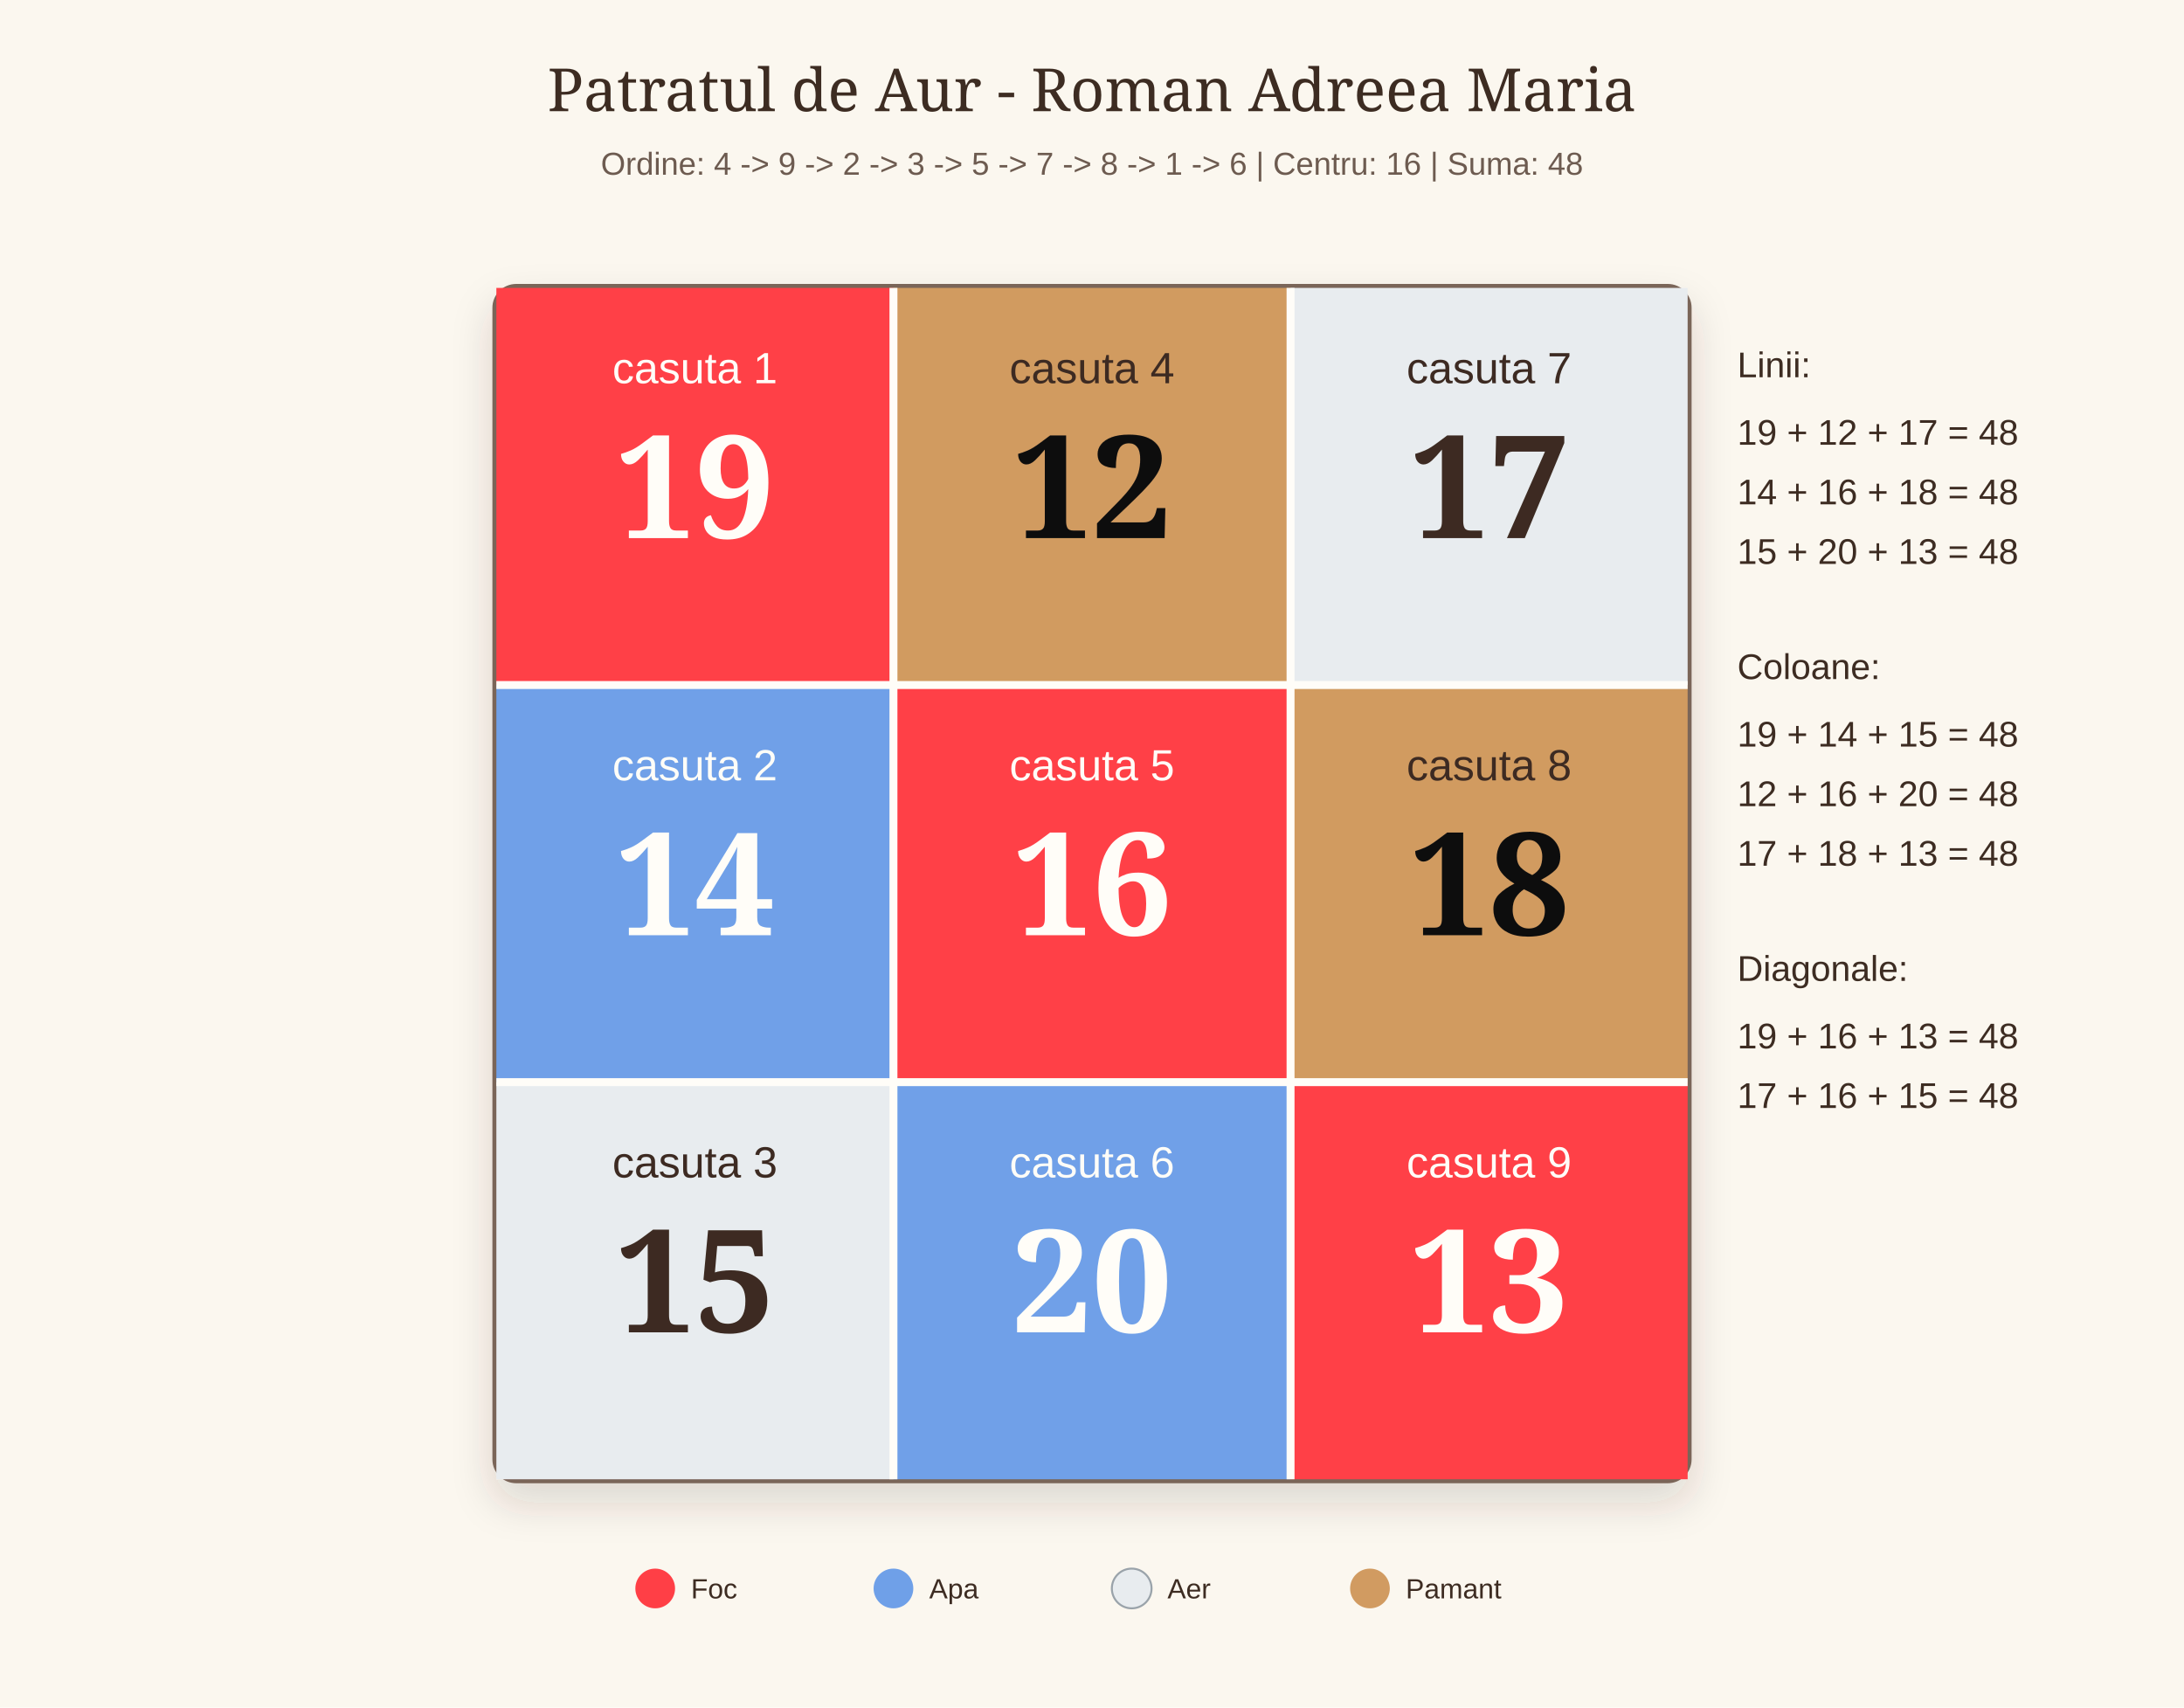
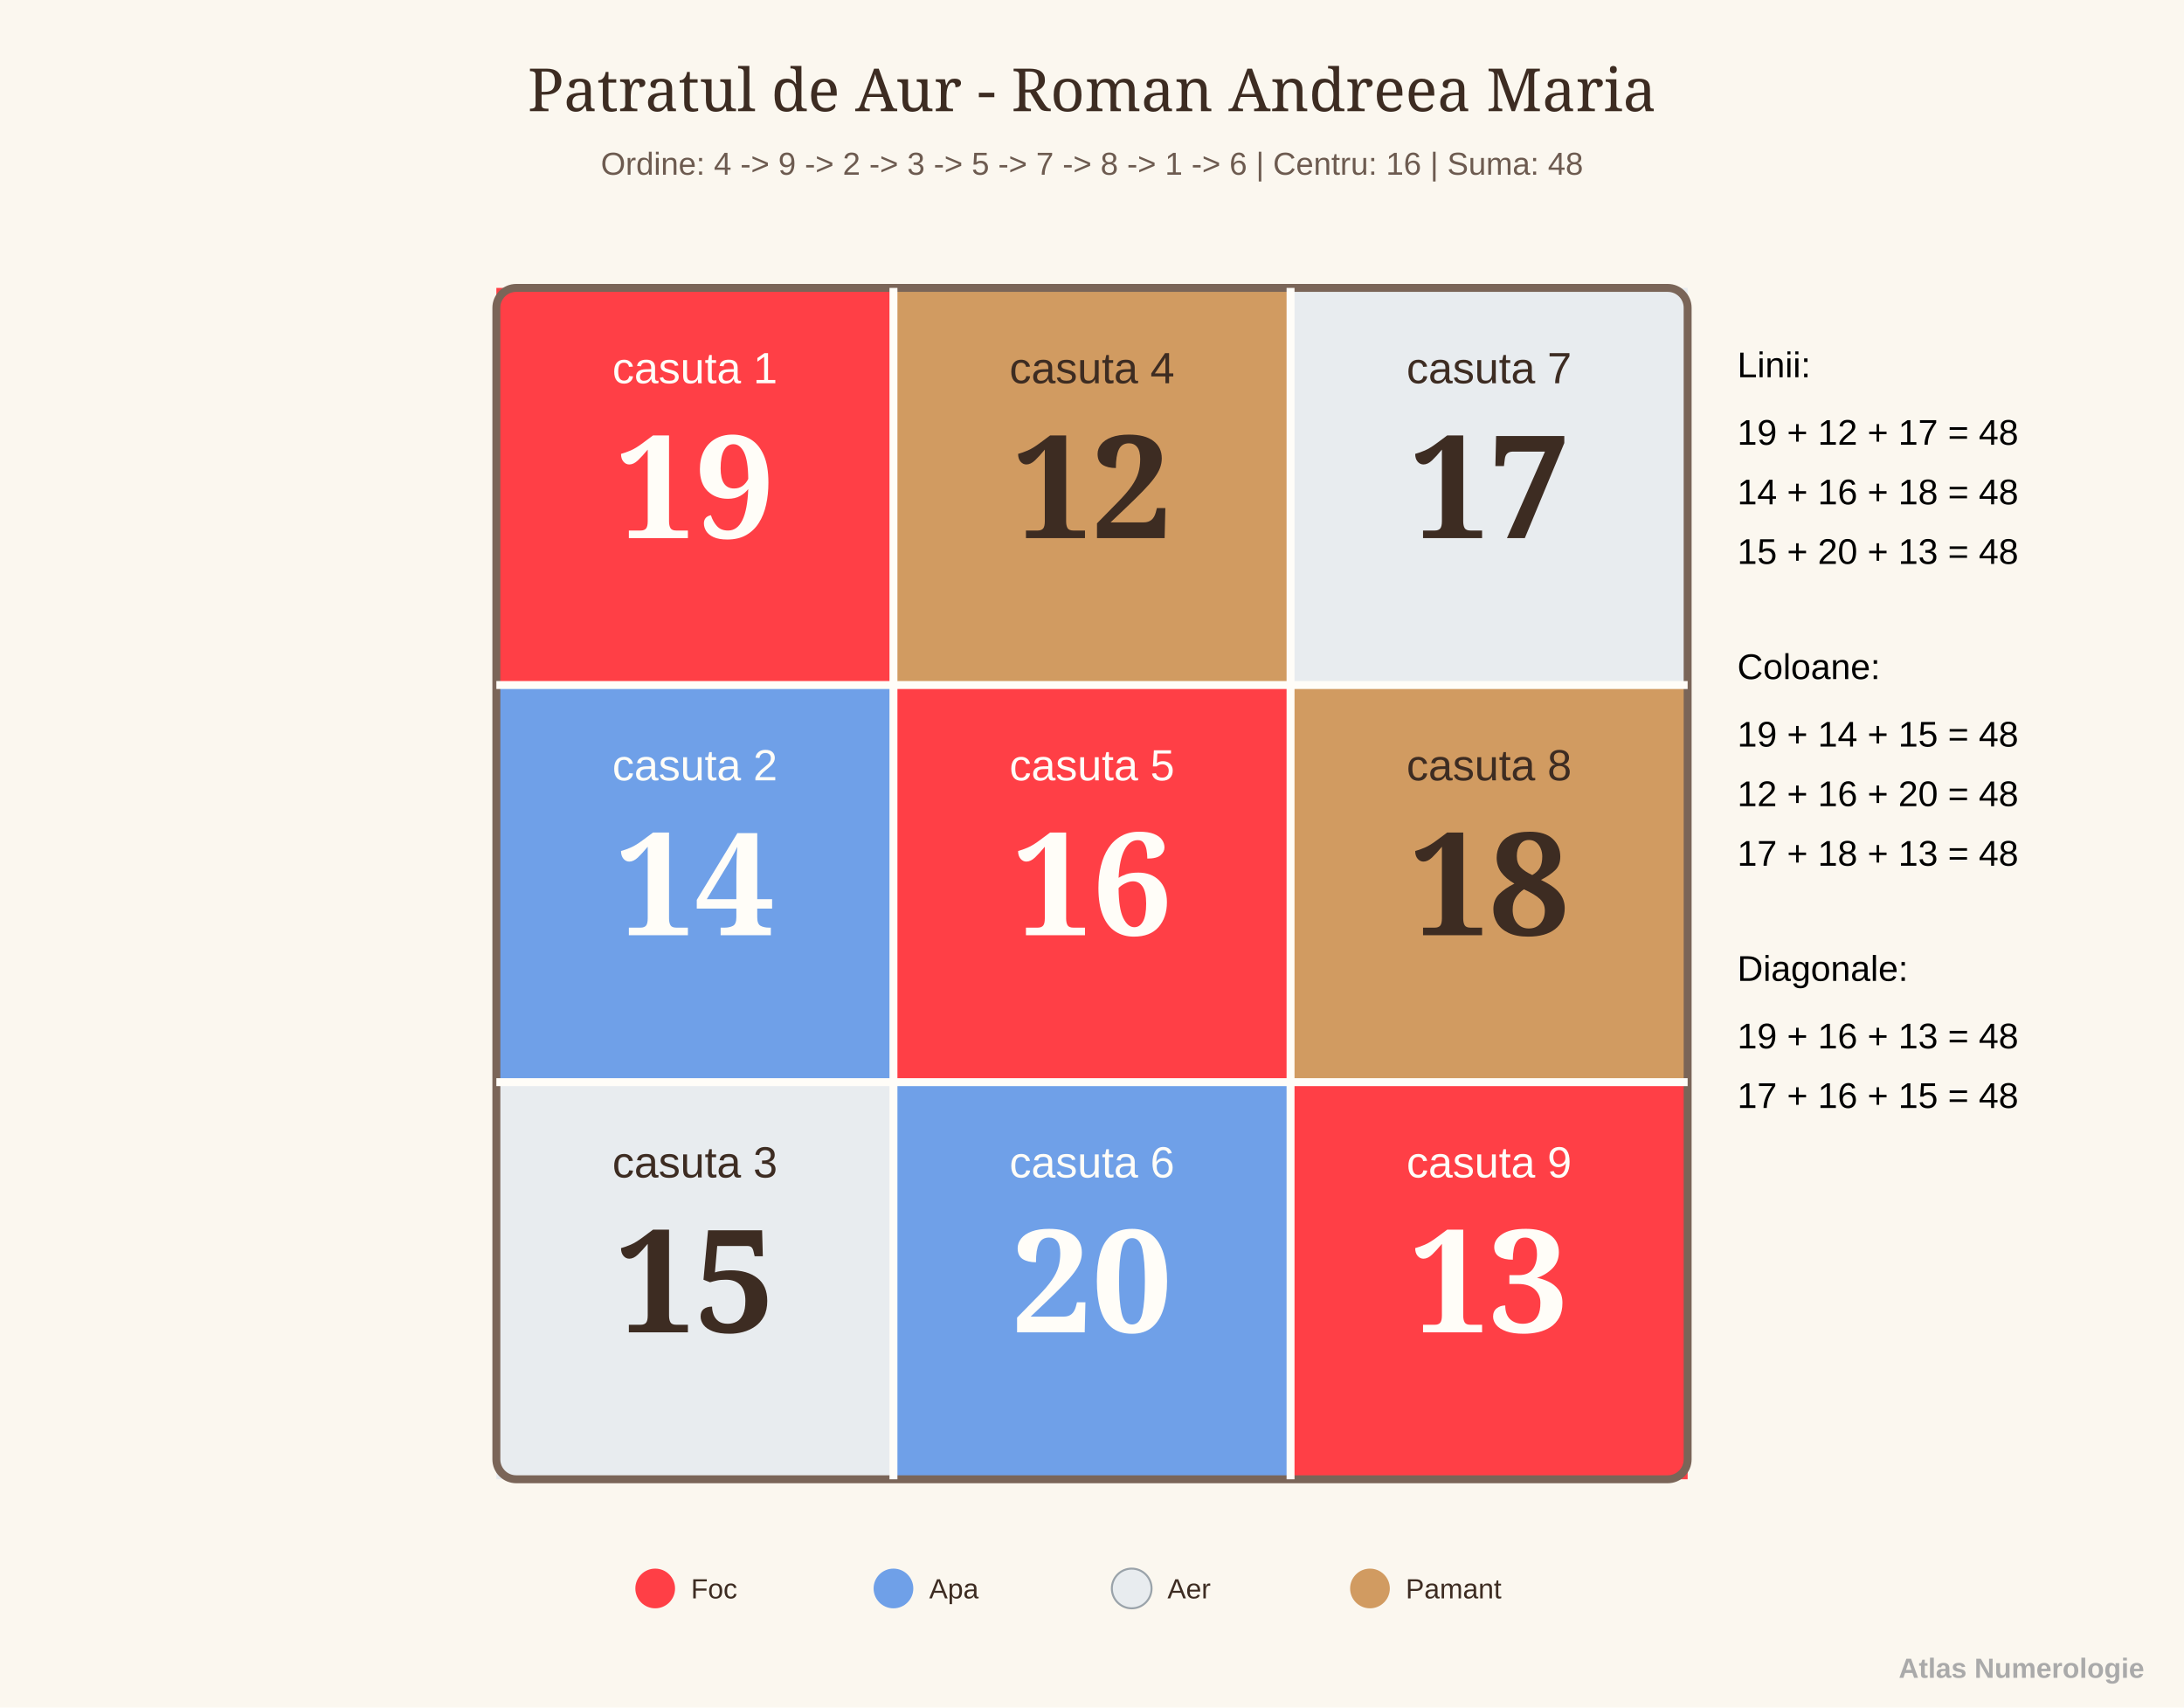
<svg xmlns="http://www.w3.org/2000/svg" width="1100" height="860" viewBox="0 0 1100 860">
  <rect width="1100" height="860" fill="#fbf7ef" />
-   <text x="550" y="56" text-anchor="middle" font-family="Georgia, serif" font-size="30" fill="#3d2c22">Patratul de Aur - Roman Adreea Maria</text>
-   <text x="550" y="88" text-anchor="middle" font-family="Arial, sans-serif" font-size="16" fill="#6d5b50">Ordine: 4 -&gt; 9 -&gt; 2 -&gt; 3 -&gt; 5 -&gt; 7 -&gt; 8 -&gt; 1 -&gt; 6 | Centru: 16 | Suma: 48</text>
-   <defs>
-     <filter id="soft-shadow" x="-20%" y="-20%" width="140%" height="140%">
-       <feDropShadow dx="0" dy="10" stdDeviation="10" flood-color="#3d2c22" flood-opacity="0.16" />
-     </filter>
-   </defs>
-   <g transform="translate(250 145)" filter="url(#soft-shadow)">
-     <rect x="0" y="0" width="600" height="600" rx="10" fill="#fffdf8" stroke="#7a6558" stroke-width="4" />
-     <rect x="0" y="0" width="200" height="200" fill="#ff3f46" />
-     <rect x="200" y="0" width="200" height="200" fill="#d19b61" />
-     <rect x="400" y="0" width="200" height="200" fill="#e8ecef" />
-     <rect x="0" y="200" width="200" height="200" fill="#6fa0e8" />
-     <rect x="200" y="200" width="200" height="200" fill="#ff3f46" />
-     <rect x="400" y="200" width="200" height="200" fill="#d19b61" />
-     <rect x="0" y="400" width="200" height="200" fill="#e8ecef" />
-     <rect x="200" y="400" width="200" height="200" fill="#6fa0e8" />
-     <rect x="400" y="400" width="200" height="200" fill="#ff3f46" />
-     <g stroke="#fffdf8" stroke-width="4">
-       <line x1="200" y1="0" x2="200" y2="600" />
-       <line x1="400" y1="0" x2="400" y2="600" />
-       <line x1="0" y1="200" x2="600" y2="200" />
-       <line x1="0" y1="400" x2="600" y2="400" />
-     </g>
-     <g font-family="Arial, sans-serif" text-anchor="middle">
-       <text x="100" y="48" font-size="22" fill="#fffdf8">casuta 1</text>
-       <text x="300" y="48" font-size="22" fill="#3d2c22">casuta 4</text>
-       <text x="500" y="48" font-size="22" fill="#3d2c22">casuta 7</text>
-       <text x="100" y="248" font-size="22" fill="#fffdf8">casuta 2</text>
-       <text x="300" y="248" font-size="22" fill="#fffdf8">casuta 5</text>
-       <text x="500" y="248" font-size="22" fill="#3d2c22">casuta 8</text>
-       <text x="100" y="448" font-size="22" fill="#3d2c22">casuta 3</text>
-       <text x="300" y="448" font-size="22" fill="#fffdf8">casuta 6</text>
-       <text x="500" y="448" font-size="22" fill="#fffdf8">casuta 9</text>
-     </g>
-     <g font-family="Georgia, serif" font-weight="700" font-size="72" text-anchor="middle">
-       <text x="100" y="126" fill="#fffdf8">19</text>
-       <text x="300" y="126" fill="#111111">12</text>
-       <text x="500" y="126" fill="#3d2c22">17</text>
-       <text x="100" y="326" fill="#fffdf8">14</text>
-       <text x="300" y="326" fill="#fffdf8">16</text>
-       <text x="500" y="326" fill="#111111">18</text>
-       <text x="100" y="526" fill="#3d2c22">15</text>
-       <text x="300" y="526" fill="#fffdf8">20</text>
-       <text x="500" y="526" fill="#fffdf8">13</text>
-     </g>
+   <text x="550" y="56" text-anchor="middle" font-family="Georgia, serif" font-size="30" fill="#3d2c22">Patratul de Aur - Roman Andreea Maria</text>
+   <text x="550" y="88" text-anchor="middle" font-family="Arial, Helvetica, sans-serif" font-size="16" fill="#6d5b50">Ordine: 4 -&gt; 9 -&gt; 2 -&gt; 3 -&gt; 5 -&gt; 7 -&gt; 8 -&gt; 1 -&gt; 6 | Centru: 16 | Suma: 48</text>
+   <rect x="250" y="145" width="200" height="200" fill="#ff3f46" />
+   <text x="350" y="193" text-anchor="middle" font-family="Arial, Helvetica, sans-serif" font-size="22" fill="#fffdf8">casuta 1</text>
+   <text x="350" y="271" text-anchor="middle" font-family="Georgia, serif" font-size="72" font-weight="700" fill="#fffdf8">19</text>
+   <rect x="450" y="145" width="200" height="200" fill="#d19b61" />
+   <text x="550" y="193" text-anchor="middle" font-family="Arial, Helvetica, sans-serif" font-size="22" fill="#3d2c22">casuta 4</text>
+   <text x="550" y="271" text-anchor="middle" font-family="Georgia, serif" font-size="72" font-weight="700" fill="#3d2c22">12</text>
+   <rect x="650" y="145" width="200" height="200" fill="#e8ecef" />
+   <text x="750" y="193" text-anchor="middle" font-family="Arial, Helvetica, sans-serif" font-size="22" fill="#3d2c22">casuta 7</text>
+   <text x="750" y="271" text-anchor="middle" font-family="Georgia, serif" font-size="72" font-weight="700" fill="#3d2c22">17</text>
+   <rect x="250" y="345" width="200" height="200" fill="#6fa0e8" />
+   <text x="350" y="393" text-anchor="middle" font-family="Arial, Helvetica, sans-serif" font-size="22" fill="#fffdf8">casuta 2</text>
+   <text x="350" y="471" text-anchor="middle" font-family="Georgia, serif" font-size="72" font-weight="700" fill="#fffdf8">14</text>
+   <rect x="450" y="345" width="200" height="200" fill="#ff3f46" />
+   <text x="550" y="393" text-anchor="middle" font-family="Arial, Helvetica, sans-serif" font-size="22" fill="#fffdf8">casuta 5</text>
+   <text x="550" y="471" text-anchor="middle" font-family="Georgia, serif" font-size="72" font-weight="700" fill="#fffdf8">16</text>
+   <rect x="650" y="345" width="200" height="200" fill="#d19b61" />
+   <text x="750" y="393" text-anchor="middle" font-family="Arial, Helvetica, sans-serif" font-size="22" fill="#3d2c22">casuta 8</text>
+   <text x="750" y="471" text-anchor="middle" font-family="Georgia, serif" font-size="72" font-weight="700" fill="#3d2c22">18</text>
+   <rect x="250" y="545" width="200" height="200" fill="#e8ecef" />
+   <text x="350" y="593" text-anchor="middle" font-family="Arial, Helvetica, sans-serif" font-size="22" fill="#3d2c22">casuta 3</text>
+   <text x="350" y="671" text-anchor="middle" font-family="Georgia, serif" font-size="72" font-weight="700" fill="#3d2c22">15</text>
+   <rect x="450" y="545" width="200" height="200" fill="#6fa0e8" />
+   <text x="550" y="593" text-anchor="middle" font-family="Arial, Helvetica, sans-serif" font-size="22" fill="#fffdf8">casuta 6</text>
+   <text x="550" y="671" text-anchor="middle" font-family="Georgia, serif" font-size="72" font-weight="700" fill="#fffdf8">20</text>
+   <rect x="650" y="545" width="200" height="200" fill="#ff3f46" />
+   <text x="750" y="593" text-anchor="middle" font-family="Arial, Helvetica, sans-serif" font-size="22" fill="#fffdf8">casuta 9</text>
+   <text x="750" y="671" text-anchor="middle" font-family="Georgia, serif" font-size="72" font-weight="700" fill="#fffdf8">13</text>
+   <rect x="250" y="145" width="600" height="600" rx="10" fill="none" stroke="#7a6558" stroke-width="4" />
+   <g stroke="#fffdf8" stroke-width="4">
+     <line x1="450" y1="145" x2="450" y2="745" />
+     <line x1="650" y1="145" x2="650" y2="745" />
+     <line x1="250" y1="345" x2="850" y2="345" />
+     <line x1="250" y1="545" x2="850" y2="545" />
  </g>
-   <g font-family="Arial, sans-serif" font-size="18" fill="#3d2c22">
-     <text x="875" y="190">Linii:</text>
-     <text x="875" y="224">19 + 12 + 17 = 48</text>
-     <text x="875" y="254">14 + 16 + 18 = 48</text>
-     <text x="875" y="284">15 + 20 + 13 = 48</text>
-     <text x="875" y="342">Coloane:</text>
-     <text x="875" y="376">19 + 14 + 15 = 48</text>
-     <text x="875" y="406">12 + 16 + 20 = 48</text>
-     <text x="875" y="436">17 + 18 + 13 = 48</text>
-     <text x="875" y="494">Diagonale:</text>
-     <text x="875" y="528">19 + 16 + 13 = 48</text>
-     <text x="875" y="558">17 + 16 + 15 = 48</text>
-   </g>
-   <g transform="translate(330 805)" font-family="Arial, sans-serif" font-size="14" fill="#3d2c22">
+   <text x="875" y="190" font-family="Arial, Helvetica, sans-serif" font-size="18">Linii:</text>
+   <text x="875" y="224" font-family="Arial, Helvetica, sans-serif" font-size="18">19 + 12 + 17 = 48</text>
+   <text x="875" y="254" font-family="Arial, Helvetica, sans-serif" font-size="18">14 + 16 + 18 = 48</text>
+   <text x="875" y="284" font-family="Arial, Helvetica, sans-serif" font-size="18">15 + 20 + 13 = 48</text>
+   <text x="875" y="342" font-family="Arial, Helvetica, sans-serif" font-size="18">Coloane:</text>
+   <text x="875" y="376" font-family="Arial, Helvetica, sans-serif" font-size="18">19 + 14 + 15 = 48</text>
+   <text x="875" y="406" font-family="Arial, Helvetica, sans-serif" font-size="18">12 + 16 + 20 = 48</text>
+   <text x="875" y="436" font-family="Arial, Helvetica, sans-serif" font-size="18">17 + 18 + 13 = 48</text>
+   <text x="875" y="494" font-family="Arial, Helvetica, sans-serif" font-size="18">Diagonale:</text>
+   <text x="875" y="528" font-family="Arial, Helvetica, sans-serif" font-size="18">19 + 16 + 13 = 48</text>
+   <text x="875" y="558" font-family="Arial, Helvetica, sans-serif" font-size="18">17 + 16 + 15 = 48</text>
+   <g transform="translate(330 805)" font-family="Arial, Helvetica, sans-serif" font-size="14" fill="#3d2c22">
    <circle cx="0" cy="-5" r="10" fill="#ff3f46" />
    <text x="18" y="0">Foc</text>
    <circle cx="120" cy="-5" r="10" fill="#6fa0e8" />
    <text x="138" y="0">Apa</text>
    <circle cx="240" cy="-5" r="10" fill="#e8ecef" stroke="#9aa3aa" />
    <text x="258" y="0">Aer</text>
    <circle cx="360" cy="-5" r="10" fill="#d19b61" />
    <text x="378" y="0">Pamant</text>
  </g>
+   <text x="1080" y="845" text-anchor="end" font-family="Arial, Helvetica, sans-serif" font-size="14" fill="#aaa" font-weight="800">Atlas Numerologie</text>
</svg>
